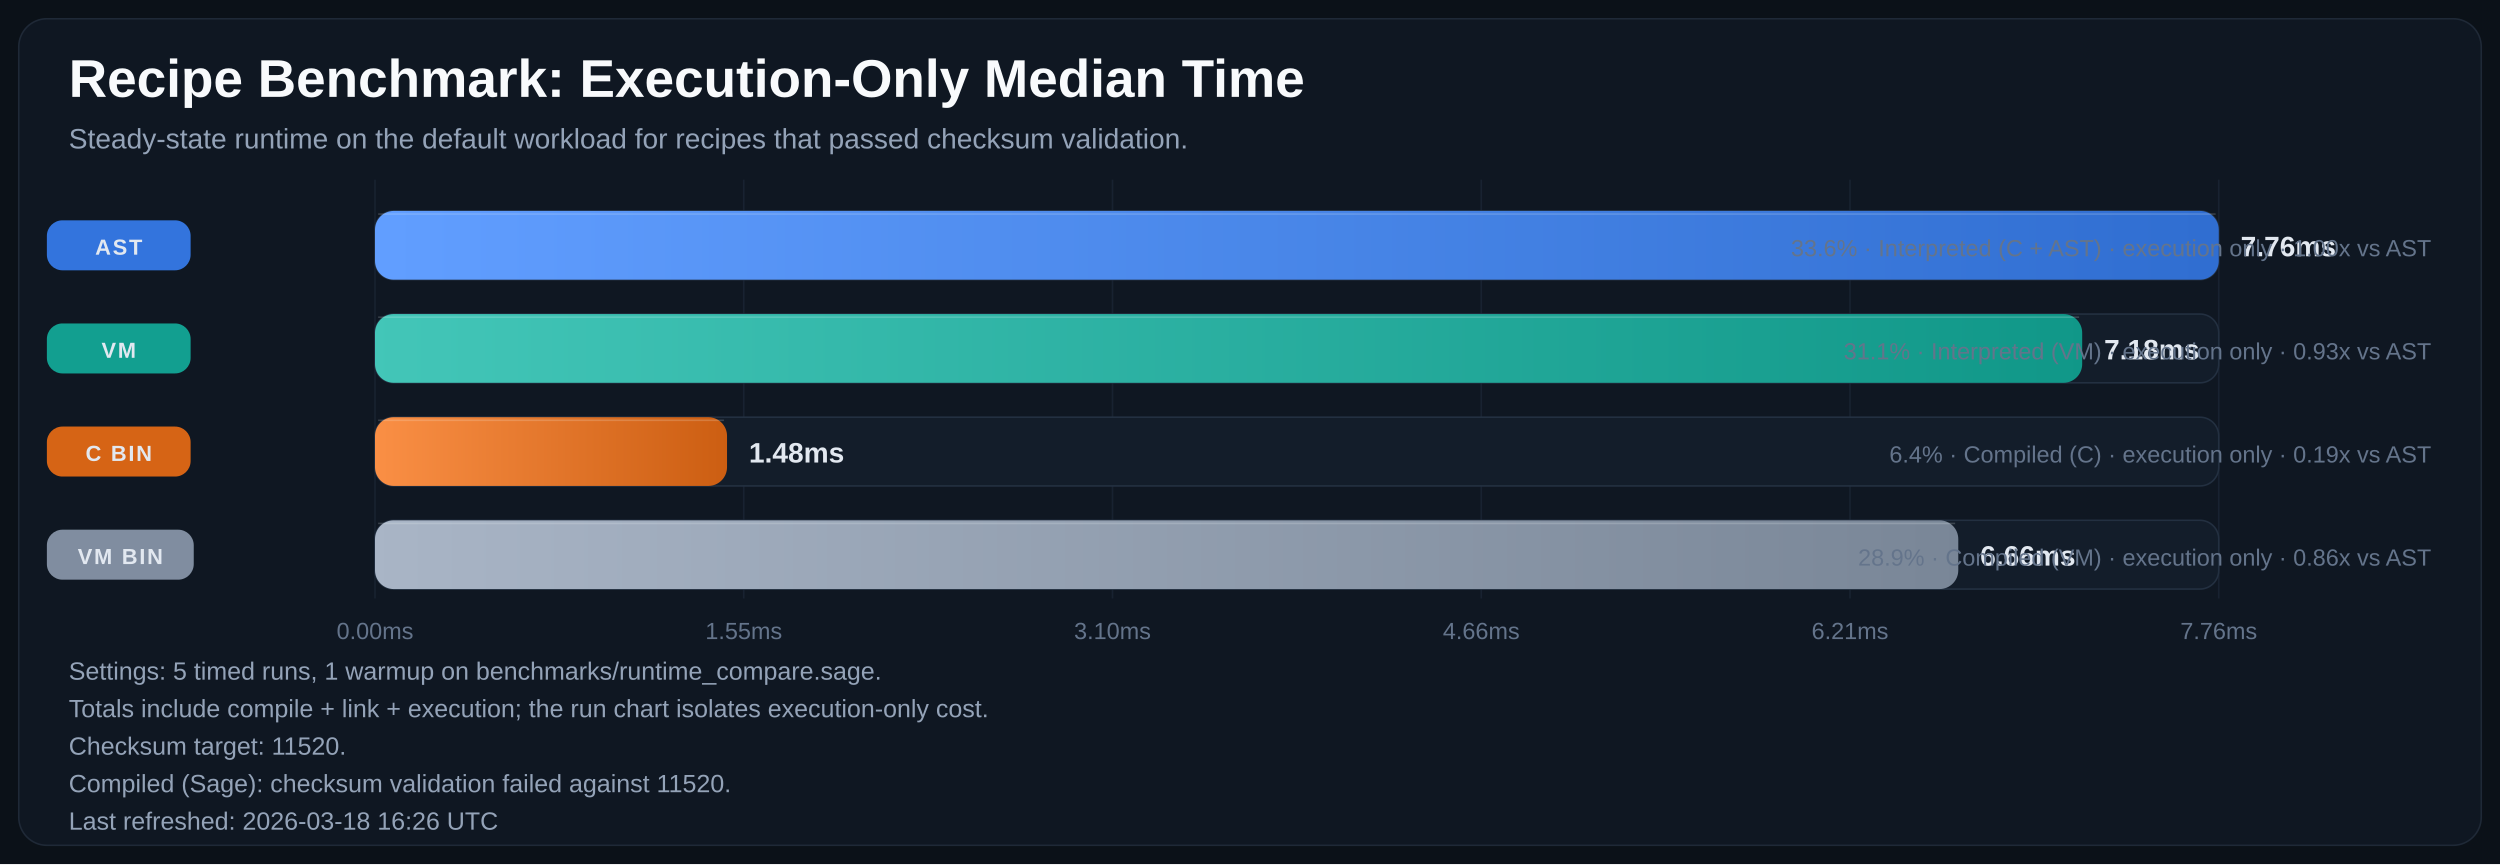
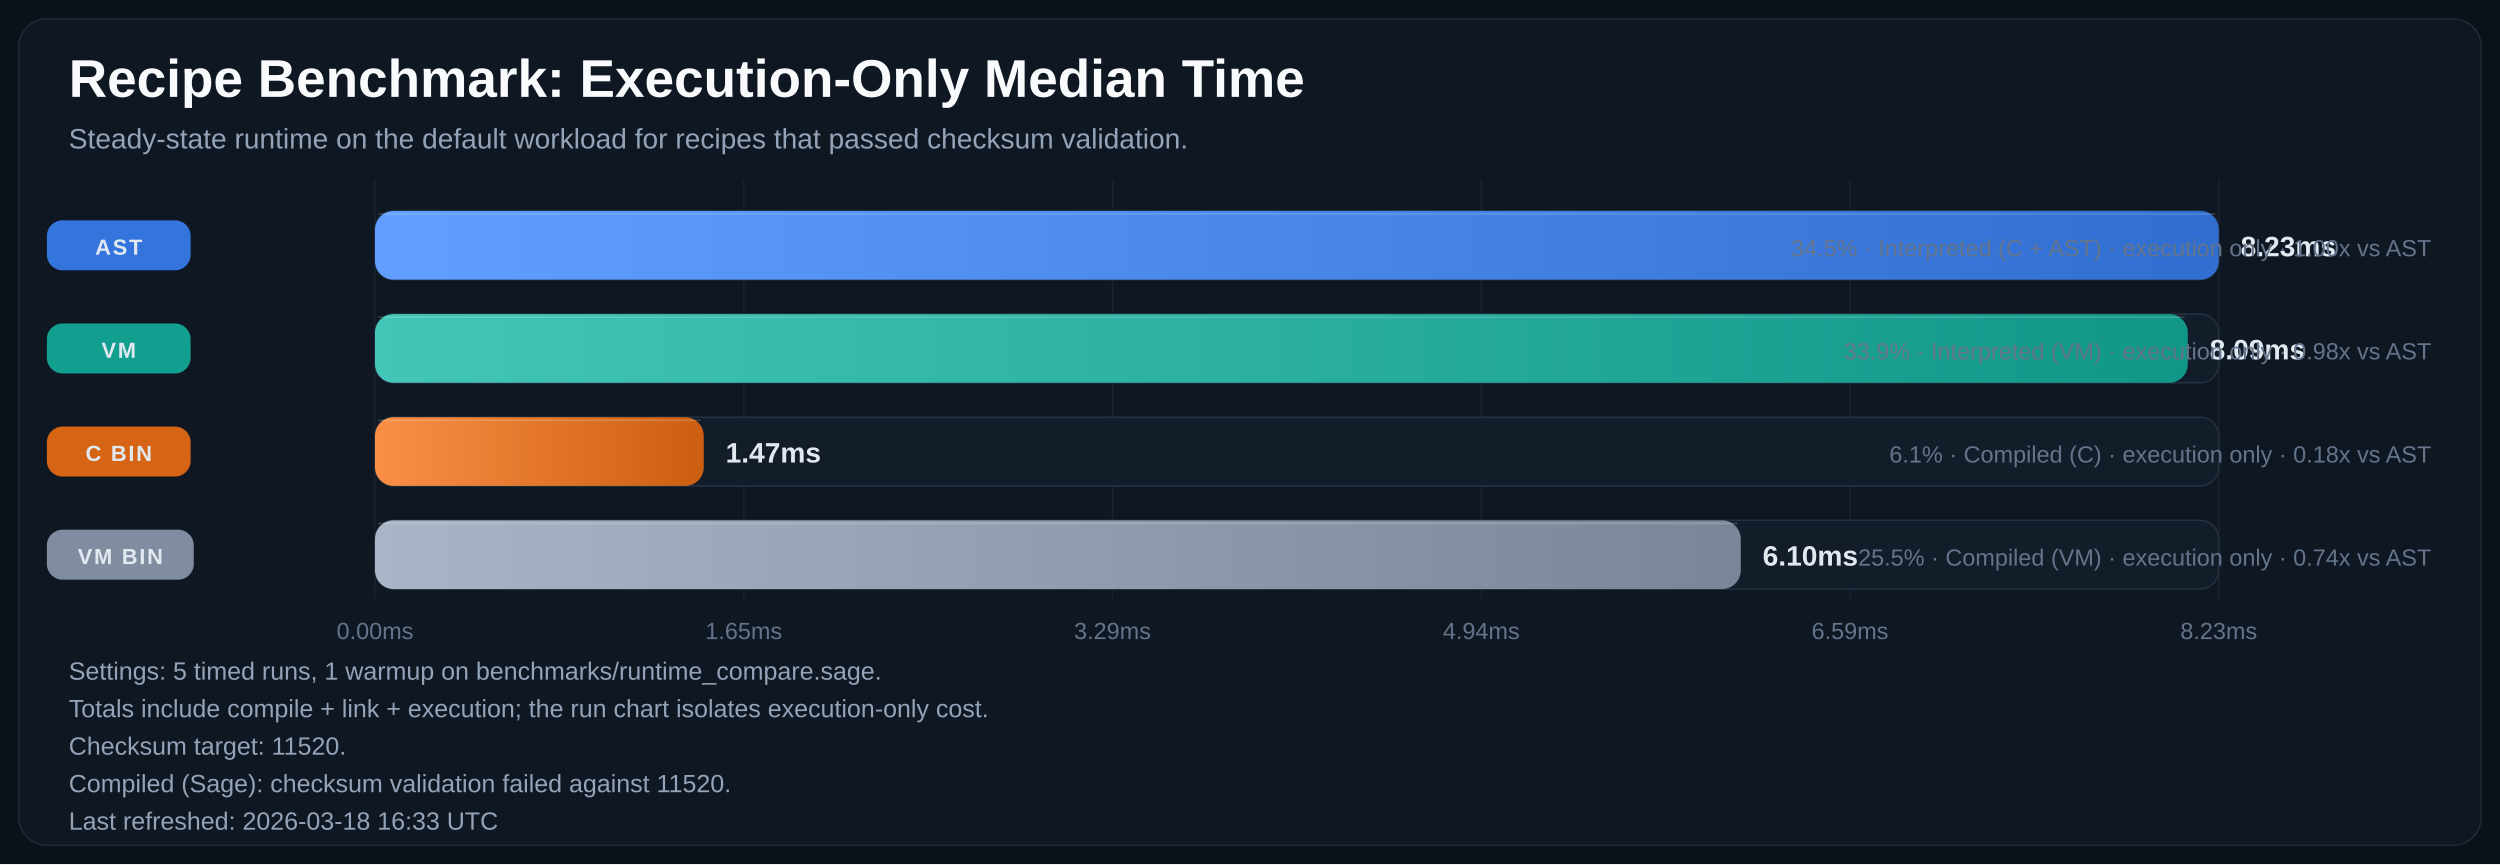
<svg xmlns="http://www.w3.org/2000/svg" width="1600" height="553" viewBox="0 0 1600 553" role="img" aria-labelledby="title desc">
  <defs>
    <linearGradient id="bar-gradient-0" x1="0%" y1="0%" x2="100%" y2="0%">
      <stop offset="0%" stop-color="#619EFF" />
      <stop offset="100%" stop-color="#306ED1" />
    </linearGradient>
    <linearGradient id="bar-gradient-1" x1="0%" y1="0%" x2="100%" y2="0%">
      <stop offset="0%" stop-color="#43C6B8" />
      <stop offset="100%" stop-color="#109788" />
    </linearGradient>
    <linearGradient id="bar-gradient-2" x1="0%" y1="0%" x2="100%" y2="0%">
      <stop offset="0%" stop-color="#FA8F45" />
      <stop offset="100%" stop-color="#CC5E12" />
    </linearGradient>
    <linearGradient id="bar-gradient-3" x1="0%" y1="0%" x2="100%" y2="0%">
      <stop offset="0%" stop-color="#A9B5C6" />
      <stop offset="100%" stop-color="#798697" />
    </linearGradient>
  </defs>
  <rect width="100%" height="100%" fill="#0B1118" />
  <rect x="12" y="12" width="1576" height="529" rx="18" fill="#0F1722" stroke="#1F2937" />
  <text x="44" y="62" fill="#F8FAFC" font-size="34" font-family="Segoe UI, Arial, sans-serif" font-weight="700">Recipe Benchmark: Execution-Only Median Time</text>
  <text x="44" y="95" fill="#94A3B8" font-size="18" font-family="Segoe UI, Arial, sans-serif">Steady-state runtime on the default workload for recipes that passed checksum validation.</text>
  <line x1="240.0" y1="115" x2="240.0" y2="383" stroke="#182231" stroke-width="1" />
  <text x="240.0" y="409" text-anchor="middle" fill="#64748B" font-size="15" font-family="Segoe UI, Arial, sans-serif">0.00ms</text>
  <line x1="476.0" y1="115" x2="476.0" y2="383" stroke="#182231" stroke-width="1" />
-   <text x="476.0" y="409" text-anchor="middle" fill="#64748B" font-size="15" font-family="Segoe UI, Arial, sans-serif">1.55ms</text>
+   <text x="476.0" y="409" text-anchor="middle" fill="#64748B" font-size="15" font-family="Segoe UI, Arial, sans-serif">1.65ms</text>
  <line x1="712.0" y1="115" x2="712.0" y2="383" stroke="#182231" stroke-width="1" />
-   <text x="712.0" y="409" text-anchor="middle" fill="#64748B" font-size="15" font-family="Segoe UI, Arial, sans-serif">3.10ms</text>
+   <text x="712.0" y="409" text-anchor="middle" fill="#64748B" font-size="15" font-family="Segoe UI, Arial, sans-serif">3.29ms</text>
  <line x1="948.0" y1="115" x2="948.0" y2="383" stroke="#182231" stroke-width="1" />
-   <text x="948.0" y="409" text-anchor="middle" fill="#64748B" font-size="15" font-family="Segoe UI, Arial, sans-serif">4.66ms</text>
+   <text x="948.0" y="409" text-anchor="middle" fill="#64748B" font-size="15" font-family="Segoe UI, Arial, sans-serif">4.94ms</text>
  <line x1="1184.0" y1="115" x2="1184.0" y2="383" stroke="#182231" stroke-width="1" />
-   <text x="1184.0" y="409" text-anchor="middle" fill="#64748B" font-size="15" font-family="Segoe UI, Arial, sans-serif">6.21ms</text>
+   <text x="1184.0" y="409" text-anchor="middle" fill="#64748B" font-size="15" font-family="Segoe UI, Arial, sans-serif">6.59ms</text>
  <line x1="1420.0" y1="115" x2="1420.0" y2="383" stroke="#182231" stroke-width="1" />
-   <text x="1420.0" y="409" text-anchor="middle" fill="#64748B" font-size="15" font-family="Segoe UI, Arial, sans-serif">7.76ms</text>
+   <text x="1420.0" y="409" text-anchor="middle" fill="#64748B" font-size="15" font-family="Segoe UI, Arial, sans-serif">8.23ms</text>
  <rect x="30" y="141.0" width="92" height="32" rx="10" fill="#3479E6" opacity="0.95" />
  <text x="76.0" y="163.0" text-anchor="middle" fill="#E2E8F0" font-size="14" font-family="Segoe UI, Arial, sans-serif" font-weight="700" letter-spacing="1.1">AST</text>
  <rect x="240" y="135" width="1180" height="44" rx="12" fill="#131D2A" stroke="#233041" />
  <rect x="240" y="135" width="1180.0" height="44" rx="12" fill="url(#bar-gradient-0)" />
  <line x1="242.0" y1="137.0" x2="1418.0" y2="137.0" stroke="#F8FAFC" stroke-opacity="0.18" />
-   <text x="1434.0" y="164.0" fill="#E2E8F0" font-size="18" font-family="Segoe UI, Arial, sans-serif" font-weight="700">7.76ms</text>
-   <text x="1556" y="164.0" text-anchor="end" fill="#64748B" font-size="15" font-family="Segoe UI, Arial, sans-serif">33.6% · Interpreted (C + AST) · execution only · 1.00x vs AST</text>
+   <text x="1434.0" y="164.0" fill="#E2E8F0" font-size="18" font-family="Segoe UI, Arial, sans-serif" font-weight="700">8.23ms</text>
+   <text x="1556" y="164.0" text-anchor="end" fill="#64748B" font-size="15" font-family="Segoe UI, Arial, sans-serif">34.5% · Interpreted (C + AST) · execution only · 1.00x vs AST</text>
  <rect x="30" y="207.0" width="92" height="32" rx="10" fill="#12A695" opacity="0.95" />
  <text x="76.0" y="229.0" text-anchor="middle" fill="#E2E8F0" font-size="14" font-family="Segoe UI, Arial, sans-serif" font-weight="700" letter-spacing="1.1">VM</text>
  <rect x="240" y="201" width="1180" height="44" rx="12" fill="#131D2A" stroke="#233041" />
-   <rect x="240" y="201" width="1092.6" height="44" rx="12" fill="url(#bar-gradient-1)" />
-   <line x1="242.0" y1="203.0" x2="1330.6" y2="203.0" stroke="#F8FAFC" stroke-opacity="0.18" />
-   <text x="1346.6" y="230.0" fill="#E2E8F0" font-size="18" font-family="Segoe UI, Arial, sans-serif" font-weight="700">7.18ms</text>
-   <text x="1556" y="230.0" text-anchor="end" fill="#64748B" font-size="15" font-family="Segoe UI, Arial, sans-serif">31.1% · Interpreted (VM) · execution only · 0.93x vs AST</text>
+   <rect x="240" y="201" width="1160.2" height="44" rx="12" fill="url(#bar-gradient-1)" />
+   <line x1="242.0" y1="203.0" x2="1398.2" y2="203.0" stroke="#F8FAFC" stroke-opacity="0.18" />
+   <text x="1414.2" y="230.0" fill="#E2E8F0" font-size="18" font-family="Segoe UI, Arial, sans-serif" font-weight="700">8.09ms</text>
+   <text x="1556" y="230.0" text-anchor="end" fill="#64748B" font-size="15" font-family="Segoe UI, Arial, sans-serif">33.9% · Interpreted (VM) · execution only · 0.98x vs AST</text>
  <rect x="30" y="273.0" width="92" height="32" rx="10" fill="#E06814" opacity="0.95" />
  <text x="76.0" y="295.0" text-anchor="middle" fill="#E2E8F0" font-size="14" font-family="Segoe UI, Arial, sans-serif" font-weight="700" letter-spacing="1.1">C BIN</text>
  <rect x="240" y="267" width="1180" height="44" rx="12" fill="#131D2A" stroke="#233041" />
-   <rect x="240" y="267" width="225.3" height="44" rx="12" fill="url(#bar-gradient-2)" />
-   <line x1="242.0" y1="269.0" x2="463.3" y2="269.0" stroke="#F8FAFC" stroke-opacity="0.18" />
-   <text x="479.3" y="296.0" fill="#E2E8F0" font-size="18" font-family="Segoe UI, Arial, sans-serif" font-weight="700">1.48ms</text>
-   <text x="1556" y="296.0" text-anchor="end" fill="#64748B" font-size="15" font-family="Segoe UI, Arial, sans-serif">6.4% · Compiled (C) · execution only · 0.19x vs AST</text>
+   <rect x="240" y="267" width="210.4" height="44" rx="12" fill="url(#bar-gradient-2)" />
+   <line x1="242.0" y1="269.0" x2="448.4" y2="269.0" stroke="#F8FAFC" stroke-opacity="0.18" />
+   <text x="464.4" y="296.0" fill="#E2E8F0" font-size="18" font-family="Segoe UI, Arial, sans-serif" font-weight="700">1.47ms</text>
+   <text x="1556" y="296.0" text-anchor="end" fill="#64748B" font-size="15" font-family="Segoe UI, Arial, sans-serif">6.1% · Compiled (C) · execution only · 0.18x vs AST</text>
  <rect x="30" y="339.0" width="94" height="32" rx="10" fill="#8593A6" opacity="0.95" />
  <text x="77.0" y="361.0" text-anchor="middle" fill="#E2E8F0" font-size="14" font-family="Segoe UI, Arial, sans-serif" font-weight="700" letter-spacing="1.1">VM BIN</text>
  <rect x="240" y="333" width="1180" height="44" rx="12" fill="#131D2A" stroke="#233041" />
-   <rect x="240" y="333" width="1013.3" height="44" rx="12" fill="url(#bar-gradient-3)" />
-   <line x1="242.0" y1="335.0" x2="1251.3" y2="335.0" stroke="#F8FAFC" stroke-opacity="0.18" />
-   <text x="1267.3" y="362.0" fill="#E2E8F0" font-size="18" font-family="Segoe UI, Arial, sans-serif" font-weight="700">6.66ms</text>
-   <text x="1556" y="362.0" text-anchor="end" fill="#64748B" font-size="15" font-family="Segoe UI, Arial, sans-serif">28.9% · Compiled (VM) · execution only · 0.86x vs AST</text>
+   <rect x="240" y="333" width="874.1" height="44" rx="12" fill="url(#bar-gradient-3)" />
+   <line x1="242.0" y1="335.0" x2="1112.1" y2="335.0" stroke="#F8FAFC" stroke-opacity="0.18" />
+   <text x="1128.1" y="362.0" fill="#E2E8F0" font-size="18" font-family="Segoe UI, Arial, sans-serif" font-weight="700">6.10ms</text>
+   <text x="1556" y="362.0" text-anchor="end" fill="#64748B" font-size="15" font-family="Segoe UI, Arial, sans-serif">25.5% · Compiled (VM) · execution only · 0.74x vs AST</text>
  <text x="44" y="435" fill="#94A3B8" font-size="16" font-family="Segoe UI, Arial, sans-serif">Settings: 5 timed runs, 1 warmup on benchmarks/runtime_compare.sage.</text>
  <text x="44" y="459" fill="#94A3B8" font-size="16" font-family="Segoe UI, Arial, sans-serif">Totals include compile + link + execution; the run chart isolates execution-only cost.</text>
  <text x="44" y="483" fill="#94A3B8" font-size="16" font-family="Segoe UI, Arial, sans-serif">Checksum target: 11520.</text>
  <text x="44" y="507" fill="#94A3B8" font-size="16" font-family="Segoe UI, Arial, sans-serif">Compiled (Sage): checksum validation failed against 11520.</text>
-   <text x="44" y="531" fill="#94A3B8" font-size="16" font-family="Segoe UI, Arial, sans-serif">Last refreshed: 2026-03-18 16:26 UTC</text>
+   <text x="44" y="531" fill="#94A3B8" font-size="16" font-family="Segoe UI, Arial, sans-serif">Last refreshed: 2026-03-18 16:33 UTC</text>
</svg>
